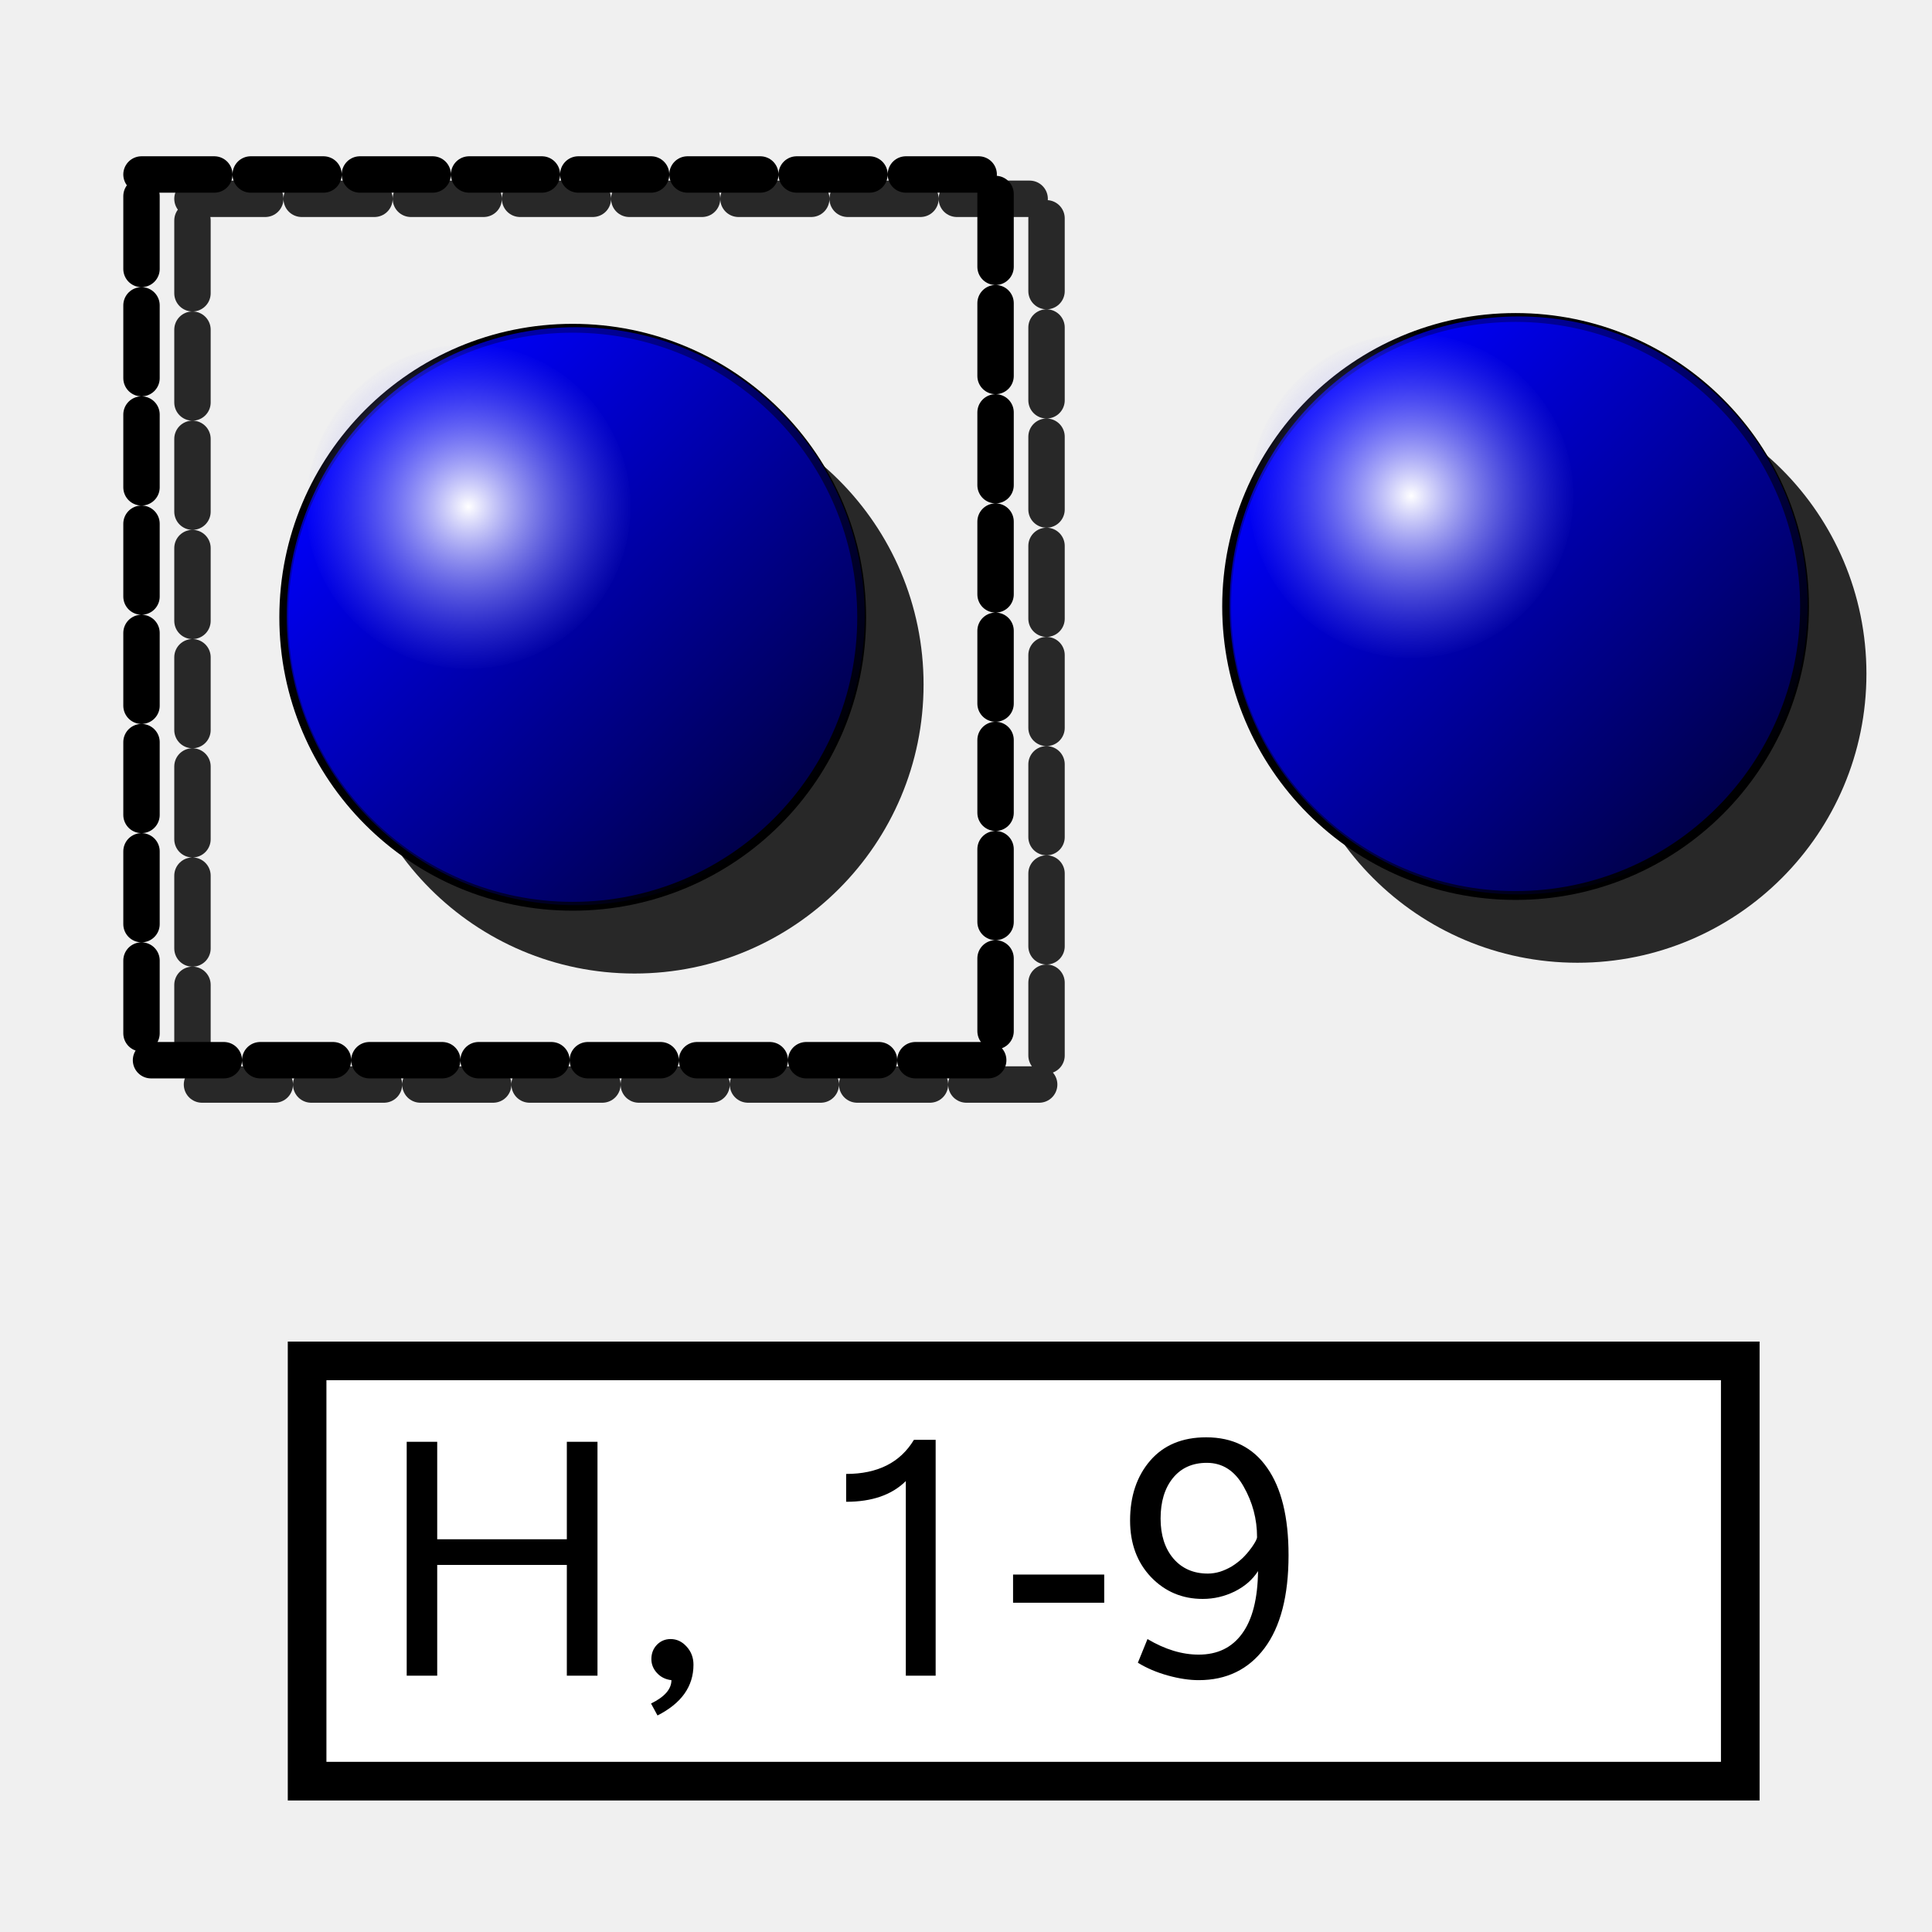
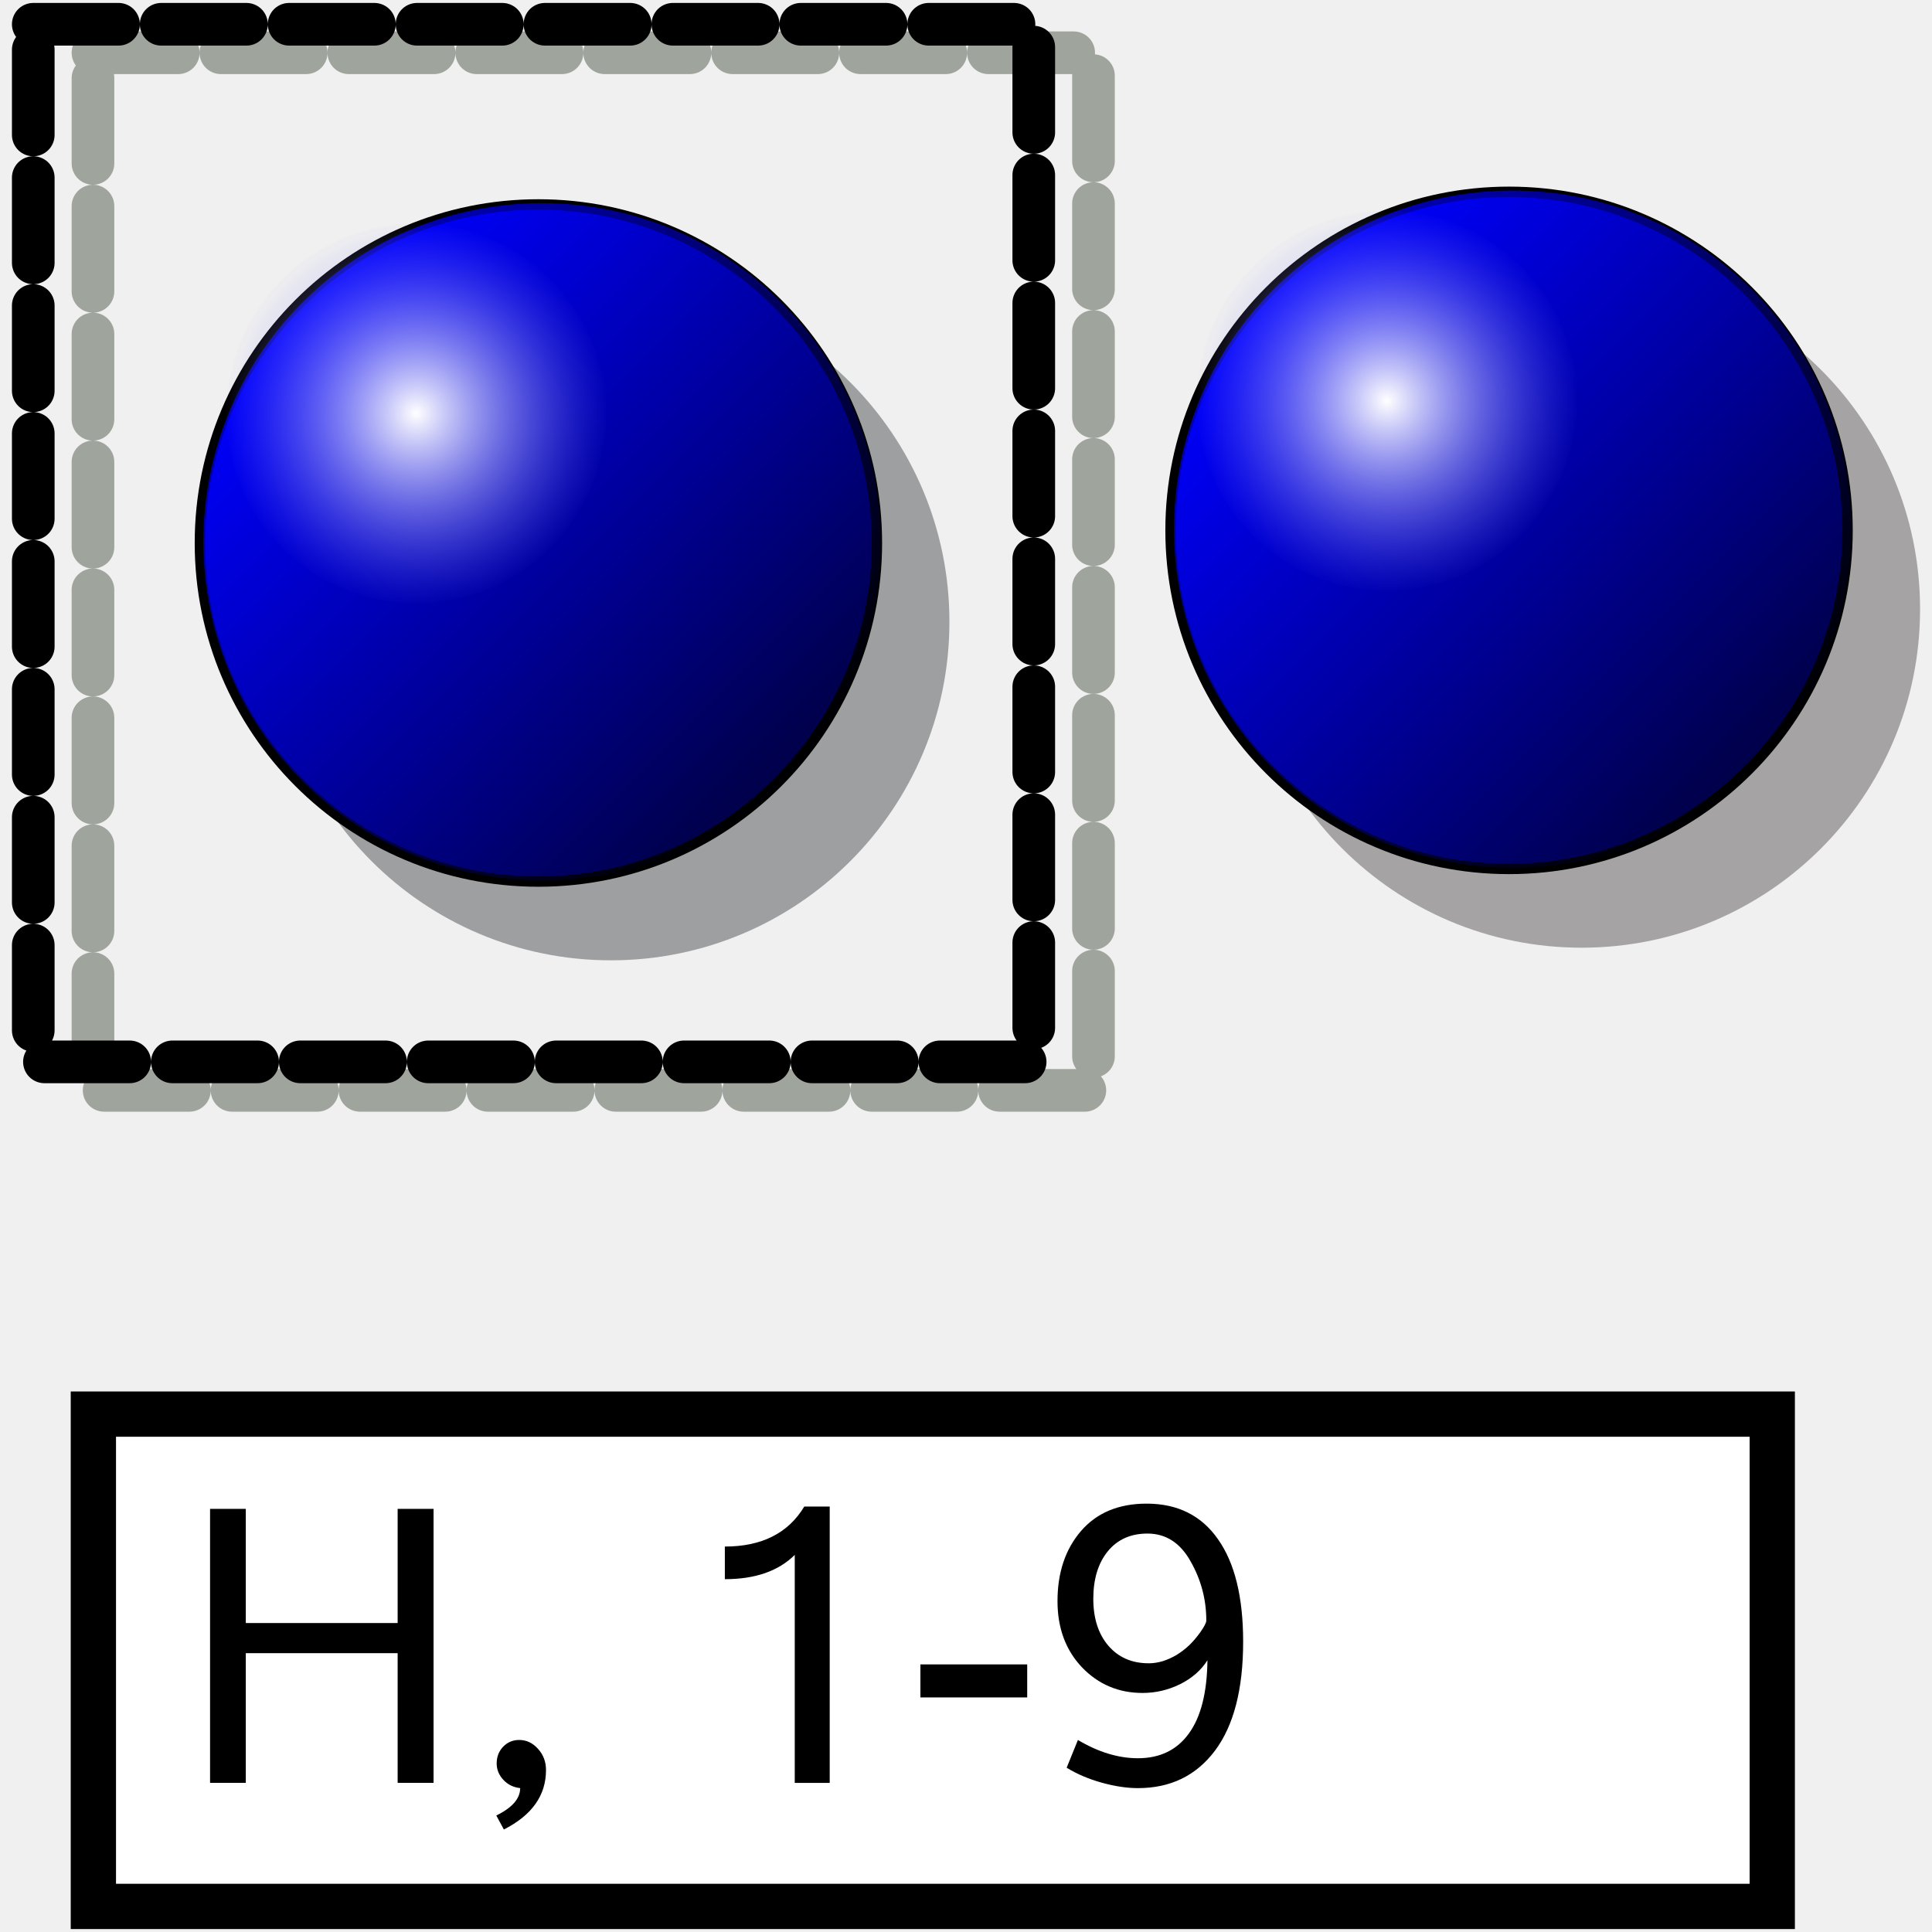
<svg xmlns="http://www.w3.org/2000/svg" xmlns:xlink="http://www.w3.org/1999/xlink" version="1.0" width="100" height="100" id="svg2">
  <defs id="defs4">
    <linearGradient id="linearGradient3384">
      <stop style="stop-color:#0000ff;stop-opacity:1;" offset="0" id="stop3386" />
      <stop style="stop-color:#000000;stop-opacity:1" offset="1" id="stop3388" />
    </linearGradient>
    <linearGradient id="linearGradient3252">
      <stop style="stop-color:#ffffff;stop-opacity:1" offset="0" id="stop3254" />
      <stop style="stop-color:#7f7fff;stop-opacity:0;" offset="1" id="stop3256" />
    </linearGradient>
    <linearGradient xlink:href="#linearGradient3384" id="linearGradient2448" gradientUnits="userSpaceOnUse" gradientTransform="matrix(0.2377304,0.2377304,-0.2377304,0.2377304,130.1041,3.861581)" x1="25.398" y1="63.346" x2="90.625" y2="63.346" />
    <radialGradient xlink:href="#linearGradient3252" id="radialGradient2450" gradientUnits="userSpaceOnUse" gradientTransform="matrix(0.1887019,0,0,0.1887019,113.8166,16.60202)" cx="58.012" cy="63.346" fx="58.012" fy="63.346" r="33.113" />
    <linearGradient xlink:href="#linearGradient3384" id="linearGradient2464" gradientUnits="userSpaceOnUse" gradientTransform="matrix(0.2377304,0.2377304,-0.2377304,0.2377304,130.1041,3.861581)" x1="25.398" y1="63.346" x2="90.625" y2="63.346" />
    <radialGradient xlink:href="#linearGradient3252" id="radialGradient2466" gradientUnits="userSpaceOnUse" gradientTransform="matrix(0.1887019,0,0,0.1887019,113.8166,16.60202)" cx="58.012" cy="63.346" fx="58.012" fy="63.346" r="33.113" />
  </defs>
-   <g id="use3458" transform="translate(54.10122,-14.50136)">
-     <path id="path2454" style="fill:#282828;fill-opacity:1;fill-rule:evenodd;stroke:none;stroke-width:0.459px;stroke-linecap:butt;stroke-linejoin:miter;stroke-opacity:1" d="M 42.505,49.374 C 42.506,57.635 35.809,64.333 27.548,64.333 C 19.287,64.333 12.591,57.635 12.592,49.374 C 12.591,41.113 19.287,34.415 27.548,34.415 C 35.809,34.415 42.506,41.113 42.505,49.374 L 42.505,49.374 z" />
+   <g id="use3458" transform="matrix(1.171466,0,0,1.171466,49.58939,-26.31103)">
+     <path id="path2454" style="fill:#a6a3a5;fill-opacity:1;fill-rule:evenodd;stroke:none" d="m 42.505,49.374 c 0.002,8.261 -6.695,14.959 -14.956,14.959 -8.261,0 -14.958,-6.698 -14.956,-14.959 -0.002,-8.261 6.695,-14.959 14.956,-14.959 8.261,0 14.958,6.698 14.956,14.959 l 0,0 z" />
    <g id="g2456" transform="matrix(1.364032,0,0,1.364032,-151.2364,1.217585)">
-       <path d="M 139.687,32.753 C 139.688,38.809 134.779,43.719 128.722,43.719 C 122.666,43.719 117.757,38.809 117.758,32.753 C 117.757,26.696 122.666,21.786 128.722,21.786 C 134.779,21.786 139.688,26.696 139.687,32.753 L 139.687,32.753 z" style="fill:#0000ff;fill-opacity:1;fill-rule:evenodd;stroke:#000000;stroke-width:0.336px;stroke-linecap:butt;stroke-linejoin:miter;stroke-opacity:1" id="path2458" />
-       <path d="M 136.589,40.465 C 132.307,44.748 125.364,44.749 121.081,40.467 C 116.799,36.184 116.799,29.241 121.083,24.959 C 125.365,20.675 132.308,20.675 136.591,24.957 C 140.873,29.24 140.872,36.183 136.589,40.465 L 136.589,40.465 z" style="opacity:0.717;fill:url(#linearGradient2464);fill-opacity:1;fill-rule:evenodd;stroke:none;stroke-width:1px;stroke-linecap:butt;stroke-linejoin:miter;stroke-opacity:1" id="path2460" />
-       <path d="M 130.918,28.556 C 130.918,31.955 128.163,34.711 124.763,34.711 C 121.364,34.711 118.609,31.955 118.609,28.556 C 118.609,25.156 121.364,22.4 124.763,22.4 C 128.163,22.4 130.918,25.156 130.918,28.556 L 130.918,28.556 z" style="fill:url(#radialGradient2466);fill-opacity:1;fill-rule:evenodd;stroke:none;stroke-width:1px;stroke-linecap:butt;stroke-linejoin:miter;stroke-opacity:1" id="path2462" />
+       <path d="m 139.687,32.753 c 10e-4,6.056 -4.908,10.967 -10.965,10.967 -6.056,0 -10.966,-4.91 -10.965,-10.967 -10e-4,-6.056 4.908,-10.967 10.965,-10.967 6.056,0 10.966,4.91 10.965,10.967 l 0,0 z" style="fill:#0000ff;fill-opacity:1;fill-rule:evenodd;stroke:#000000;stroke-width:0.336px;stroke-linecap:butt;stroke-linejoin:miter;stroke-opacity:1" id="path2458" />
+       <path d="m 136.589,40.465 c -4.282,4.283 -11.225,4.284 -15.508,0.001 -4.283,-4.283 -4.282,-11.226 10e-4,-15.508 4.282,-4.283 11.225,-4.284 15.508,-0.001 4.283,4.283 4.282,11.226 -0.001,15.508 l 0,0 z" style="opacity:0.717;fill:url(#linearGradient2464);fill-opacity:1;fill-rule:evenodd;stroke:none" id="path2460" />
+       <path d="m 130.918,28.556 c 5.9e-4,3.399 -2.755,6.155 -6.154,6.155 -3.399,0 -6.155,-2.756 -6.154,-6.155 -5.9e-4,-3.399 2.755,-6.155 6.154,-6.155 3.399,0 6.155,2.756 6.154,6.155 l 0,0 z" style="fill:url(#radialGradient2466);fill-opacity:1;fill-rule:evenodd;stroke:none" id="path2462" />
    </g>
  </g>
-   <g id="g2438" transform="translate(8.366169,4.740829)">
-     <rect y="5.549" x="1.596" height="45.845" width="44.206" id="rect3229" style="opacity:1;fill:none;fill-opacity:1;fill-rule:evenodd;stroke:#282828;stroke-width:1.884;stroke-linecap:round;stroke-linejoin:round;stroke-miterlimit:4;stroke-dasharray:3.768, 1.884;stroke-dashoffset:0;stroke-opacity:1" />
+   <g id="g2438" transform="matrix(1.171466,0,0,1.171466,2.942463,-3.769467)">
+     <rect y="5.549" x="1.596" height="45.845" width="44.206" id="rect3229" style="fill:none;stroke:#9fa49d;stroke-width:1.884;stroke-linecap:round;stroke-linejoin:round;stroke-miterlimit:4;stroke-opacity:1;stroke-dasharray:3.768, 1.884;stroke-dashoffset:0" />
    <g transform="translate(-3.067595,-18.68444)" id="g3449">
-       <path d="M 42.505,49.374 C 42.506,57.635 35.809,64.333 27.548,64.333 C 19.287,64.333 12.591,57.635 12.592,49.374 C 12.591,41.113 19.287,34.415 27.548,34.415 C 35.809,34.415 42.506,41.113 42.505,49.374 L 42.505,49.374 z" style="fill:#282828;fill-opacity:1;fill-rule:evenodd;stroke:none;stroke-width:0.459px;stroke-linecap:butt;stroke-linejoin:miter;stroke-opacity:1" id="use2673" />
+       <path d="m 42.505,49.374 c 0.002,8.261 -6.695,14.959 -14.956,14.959 -8.261,0 -14.958,-6.698 -14.956,-14.959 -0.002,-8.261 6.695,-14.959 14.956,-14.959 8.261,0 14.958,6.698 14.956,14.959 l 0,0 z" style="fill:#9d9fa1;fill-opacity:1;fill-rule:evenodd;stroke:none" id="use2673" />
      <g transform="matrix(1.364032,0,0,1.364032,-151.2364,1.217585)" id="use2652">
-         <path id="path3427" style="fill:#0000ff;fill-opacity:1;fill-rule:evenodd;stroke:#000000;stroke-width:0.336px;stroke-linecap:butt;stroke-linejoin:miter;stroke-opacity:1" d="M 139.687,32.753 C 139.688,38.809 134.779,43.719 128.722,43.719 C 122.666,43.719 117.757,38.809 117.758,32.753 C 117.757,26.696 122.666,21.786 128.722,21.786 C 134.779,21.786 139.688,26.696 139.687,32.753 L 139.687,32.753 z" />
-         <path id="path3429" style="opacity:0.717;fill:url(#linearGradient2448);fill-opacity:1;fill-rule:evenodd;stroke:none;stroke-width:1px;stroke-linecap:butt;stroke-linejoin:miter;stroke-opacity:1" d="M 136.589,40.465 C 132.307,44.748 125.364,44.749 121.081,40.467 C 116.799,36.184 116.799,29.241 121.083,24.959 C 125.365,20.675 132.308,20.675 136.591,24.957 C 140.873,29.24 140.872,36.183 136.589,40.465 L 136.589,40.465 z" />
-         <path id="path3431" style="fill:url(#radialGradient2450);fill-opacity:1;fill-rule:evenodd;stroke:none;stroke-width:1px;stroke-linecap:butt;stroke-linejoin:miter;stroke-opacity:1" d="M 130.918,28.556 C 130.918,31.955 128.163,34.711 124.763,34.711 C 121.364,34.711 118.609,31.955 118.609,28.556 C 118.609,25.156 121.364,22.4 124.763,22.4 C 128.163,22.4 130.918,25.156 130.918,28.556 L 130.918,28.556 z" />
+         <path id="path3427" style="fill:#0000ff;fill-opacity:1;fill-rule:evenodd;stroke:#000000;stroke-width:0.336px;stroke-linecap:butt;stroke-linejoin:miter;stroke-opacity:1" d="m 139.687,32.753 c 10e-4,6.056 -4.908,10.967 -10.965,10.967 -6.056,0 -10.966,-4.91 -10.965,-10.967 -10e-4,-6.056 4.908,-10.967 10.965,-10.967 6.056,0 10.966,4.91 10.965,10.967 l 0,0 z" />
+         <path id="path3429" style="opacity:0.717;fill:url(#linearGradient2448);fill-opacity:1;fill-rule:evenodd;stroke:none" d="m 136.589,40.465 c -4.282,4.283 -11.225,4.284 -15.508,0.001 -4.283,-4.283 -4.282,-11.226 10e-4,-15.508 4.282,-4.283 11.225,-4.284 15.508,-0.001 4.283,4.283 4.282,11.226 -0.001,15.508 l 0,0 z" />
+         <path id="path3431" style="fill:url(#radialGradient2450);fill-opacity:1;fill-rule:evenodd;stroke:none" d="m 130.918,28.556 c 5.9e-4,3.399 -2.755,6.155 -6.154,6.155 -3.399,0 -6.155,-2.756 -6.154,-6.155 -5.9e-4,-3.399 2.755,-6.155 6.154,-6.155 3.399,0 6.155,2.756 6.154,6.155 l 0,0 z" />
      </g>
    </g>
-     <rect y="4.29" x="-1.042" height="45.845" width="44.206" id="rect4688" style="opacity:1;fill:none;fill-opacity:1;fill-rule:evenodd;stroke:#000000;stroke-width:1.884;stroke-linecap:round;stroke-linejoin:round;stroke-miterlimit:4;stroke-dasharray:3.768, 1.884;stroke-dashoffset:0;stroke-opacity:1" />
+     <rect y="4.29" x="-1.042" height="45.845" width="44.206" id="rect4688" style="fill:none;stroke:#000000;stroke-width:1.884;stroke-linecap:round;stroke-linejoin:round;stroke-miterlimit:4;stroke-opacity:1;stroke-dasharray:3.768, 1.884;stroke-dashoffset:0" />
  </g>
-   <rect style="fill:#ffffff;fill-opacity:1;stroke:#000000;stroke-width:2;stroke-miterlimit:4;stroke-dasharray:none;stroke-opacity:1" id="rect2468" width="74.18" height="21.752" x="15.896" y="70.44" />
-   <path style="font-size:17.571px;font-style:normal;font-variant:normal;font-weight:normal;font-stretch:normal;fill:#000000;fill-opacity:1;stroke:none;stroke-width:1px;stroke-linecap:butt;stroke-linejoin:miter;stroke-opacity:1;font-family:Sans;-inkscape-font-specification:Sans" d="M 30.926,86.733 L 29.339,86.733 L 29.339,81.001 L 22.63,81.001 L 22.63,86.733 L 21.051,86.733 L 21.051,74.627 L 22.63,74.627 L 22.63,79.672 L 29.339,79.672 L 29.339,74.627 L 30.926,74.627 L 30.926,86.733 M 34.753,86.964 C 34.45,86.93 34.201,86.807 34.006,86.595 C 33.812,86.384 33.715,86.144 33.715,85.875 C 33.715,85.583 33.809,85.337 33.998,85.137 C 34.192,84.937 34.43,84.837 34.71,84.837 C 35.03,84.837 35.308,84.968 35.542,85.231 C 35.777,85.489 35.894,85.8 35.894,86.166 C 35.894,87.287 35.273,88.163 34.032,88.792 L 33.697,88.174 C 34.401,87.831 34.753,87.428 34.753,86.964 M 48.429,86.733 L 46.885,86.733 L 46.885,76.66 C 46.164,77.375 45.134,77.733 43.796,77.732 L 43.796,76.291 C 45.426,76.291 46.596,75.702 47.305,74.524 L 48.429,74.524 L 48.429,86.733 M 57.154,82.958 L 52.436,82.958 L 52.436,81.499 L 57.154,81.499 L 57.154,82.958 M 65.116,81.319 C 64.836,81.759 64.433,82.111 63.907,82.374 C 63.381,82.632 62.829,82.76 62.251,82.76 C 61.193,82.76 60.3,82.383 59.574,81.628 C 58.853,80.867 58.493,79.892 58.493,78.702 C 58.493,77.444 58.839,76.411 59.531,75.605 C 60.229,74.798 61.196,74.395 62.431,74.395 C 63.804,74.395 64.856,74.921 65.588,75.974 C 66.326,77.02 66.695,78.528 66.695,80.495 C 66.695,82.594 66.28,84.199 65.451,85.308 C 64.622,86.412 63.486,86.964 62.045,86.964 C 61.559,86.964 61.027,86.884 60.449,86.724 C 59.871,86.564 59.354,86.344 58.896,86.063 L 59.394,84.837 C 60.298,85.374 61.181,85.643 62.045,85.643 C 63.017,85.643 63.767,85.28 64.293,84.553 C 64.825,83.827 65.099,82.749 65.116,81.319 M 62.517,81.448 C 62.723,81.448 62.932,81.416 63.143,81.353 C 63.355,81.285 63.558,81.193 63.752,81.079 C 63.947,80.958 64.127,80.821 64.293,80.667 C 64.464,80.507 64.636,80.306 64.808,80.066 C 64.979,79.82 65.065,79.652 65.065,79.56 C 65.065,78.628 64.833,77.755 64.37,76.943 C 63.912,76.125 63.278,75.716 62.465,75.716 C 61.722,75.716 61.135,75.979 60.707,76.506 C 60.283,77.032 60.072,77.73 60.072,78.599 C 60.072,79.457 60.292,80.146 60.732,80.667 C 61.178,81.187 61.773,81.448 62.517,81.448" id="text3240" />
+   <rect style="fill:#ffffff;fill-opacity:1;stroke:#000000;stroke-width:2.343;stroke-miterlimit:4;stroke-opacity:1;stroke-dasharray:none" id="rect2468" width="86.899" height="25.482" x="4.833" y="73.194" />
+   <path style="font-size:17.571px;font-style:normal;font-variant:normal;font-weight:normal;font-stretch:normal;fill:#000000;fill-opacity:1;stroke:none;font-family:Sans;-inkscape-font-specification:Sans" d="m 22.441,92.281 -1.859,0 0,-6.714 -7.86,0 0,6.714 -1.849,0 0,-14.182 1.849,0 0,5.91 7.86,0 0,-5.91 1.859,0 0,14.182 m 4.483,0.271 c -0.355,-0.04 -0.647,-0.184 -0.874,-0.432 -0.228,-0.248 -0.342,-0.529 -0.342,-0.844 -2e-6,-0.342 0.111,-0.63 0.332,-0.864 0.228,-0.235 0.506,-0.352 0.834,-0.352 0.375,2e-6 0.7,0.154 0.975,0.462 0.275,0.302 0.412,0.667 0.412,1.096 -4e-6,1.313 -0.727,2.339 -2.181,3.076 l -0.392,-0.724 c 0.824,-0.402 1.236,-0.874 1.236,-1.417 m 16.021,-0.271 -1.809,0 0,-11.8 c -0.844,0.838 -2.05,1.256 -3.618,1.256 l 0,-1.689 c 1.91,1.3e-5 3.28,-0.69 4.111,-2.07 l 1.317,0 0,14.302 m 10.222,-4.422 -5.528,0 0,-1.709 5.528,0 0,1.709 m 9.327,-1.92 c -0.328,0.516 -0.801,0.928 -1.417,1.236 -0.616,0.302 -1.263,0.452 -1.94,0.452 -1.24,5e-6 -2.285,-0.442 -3.136,-1.327 -0.844,-0.891 -1.266,-2.034 -1.266,-3.427 -10e-7,-1.474 0.405,-2.684 1.216,-3.628 0.817,-0.945 1.95,-1.417 3.397,-1.417 1.608,1.4e-5 2.841,0.616 3.699,1.849 0.864,1.226 1.297,2.992 1.297,5.297 -1.1e-5,2.459 -0.486,4.339 -1.457,5.639 -0.972,1.293 -2.302,1.94 -3.99,1.94 -0.57,0 -1.193,-0.094 -1.869,-0.281 -0.677,-0.188 -1.283,-0.446 -1.819,-0.774 l 0.583,-1.437 c 1.059,0.63 2.094,0.945 3.106,0.945 1.139,2e-6 2.017,-0.425 2.633,-1.276 0.623,-0.851 0.945,-2.114 0.965,-3.789 m -3.045,0.151 c 0.241,5e-6 0.486,-0.037 0.734,-0.111 0.248,-0.08 0.486,-0.188 0.714,-0.322 0.228,-0.141 0.439,-0.302 0.633,-0.482 0.201,-0.188 0.402,-0.422 0.603,-0.704 0.201,-0.288 0.302,-0.486 0.302,-0.593 -8e-6,-1.092 -0.271,-2.114 -0.814,-3.066 -0.536,-0.958 -1.28,-1.437 -2.231,-1.437 -0.871,1.3e-5 -1.558,0.308 -2.06,0.925 -0.496,0.616 -0.744,1.434 -0.744,2.452 -2e-6,1.005 0.258,1.813 0.774,2.422 0.523,0.61 1.22,0.915 2.091,0.915" id="text3240" />
</svg>
